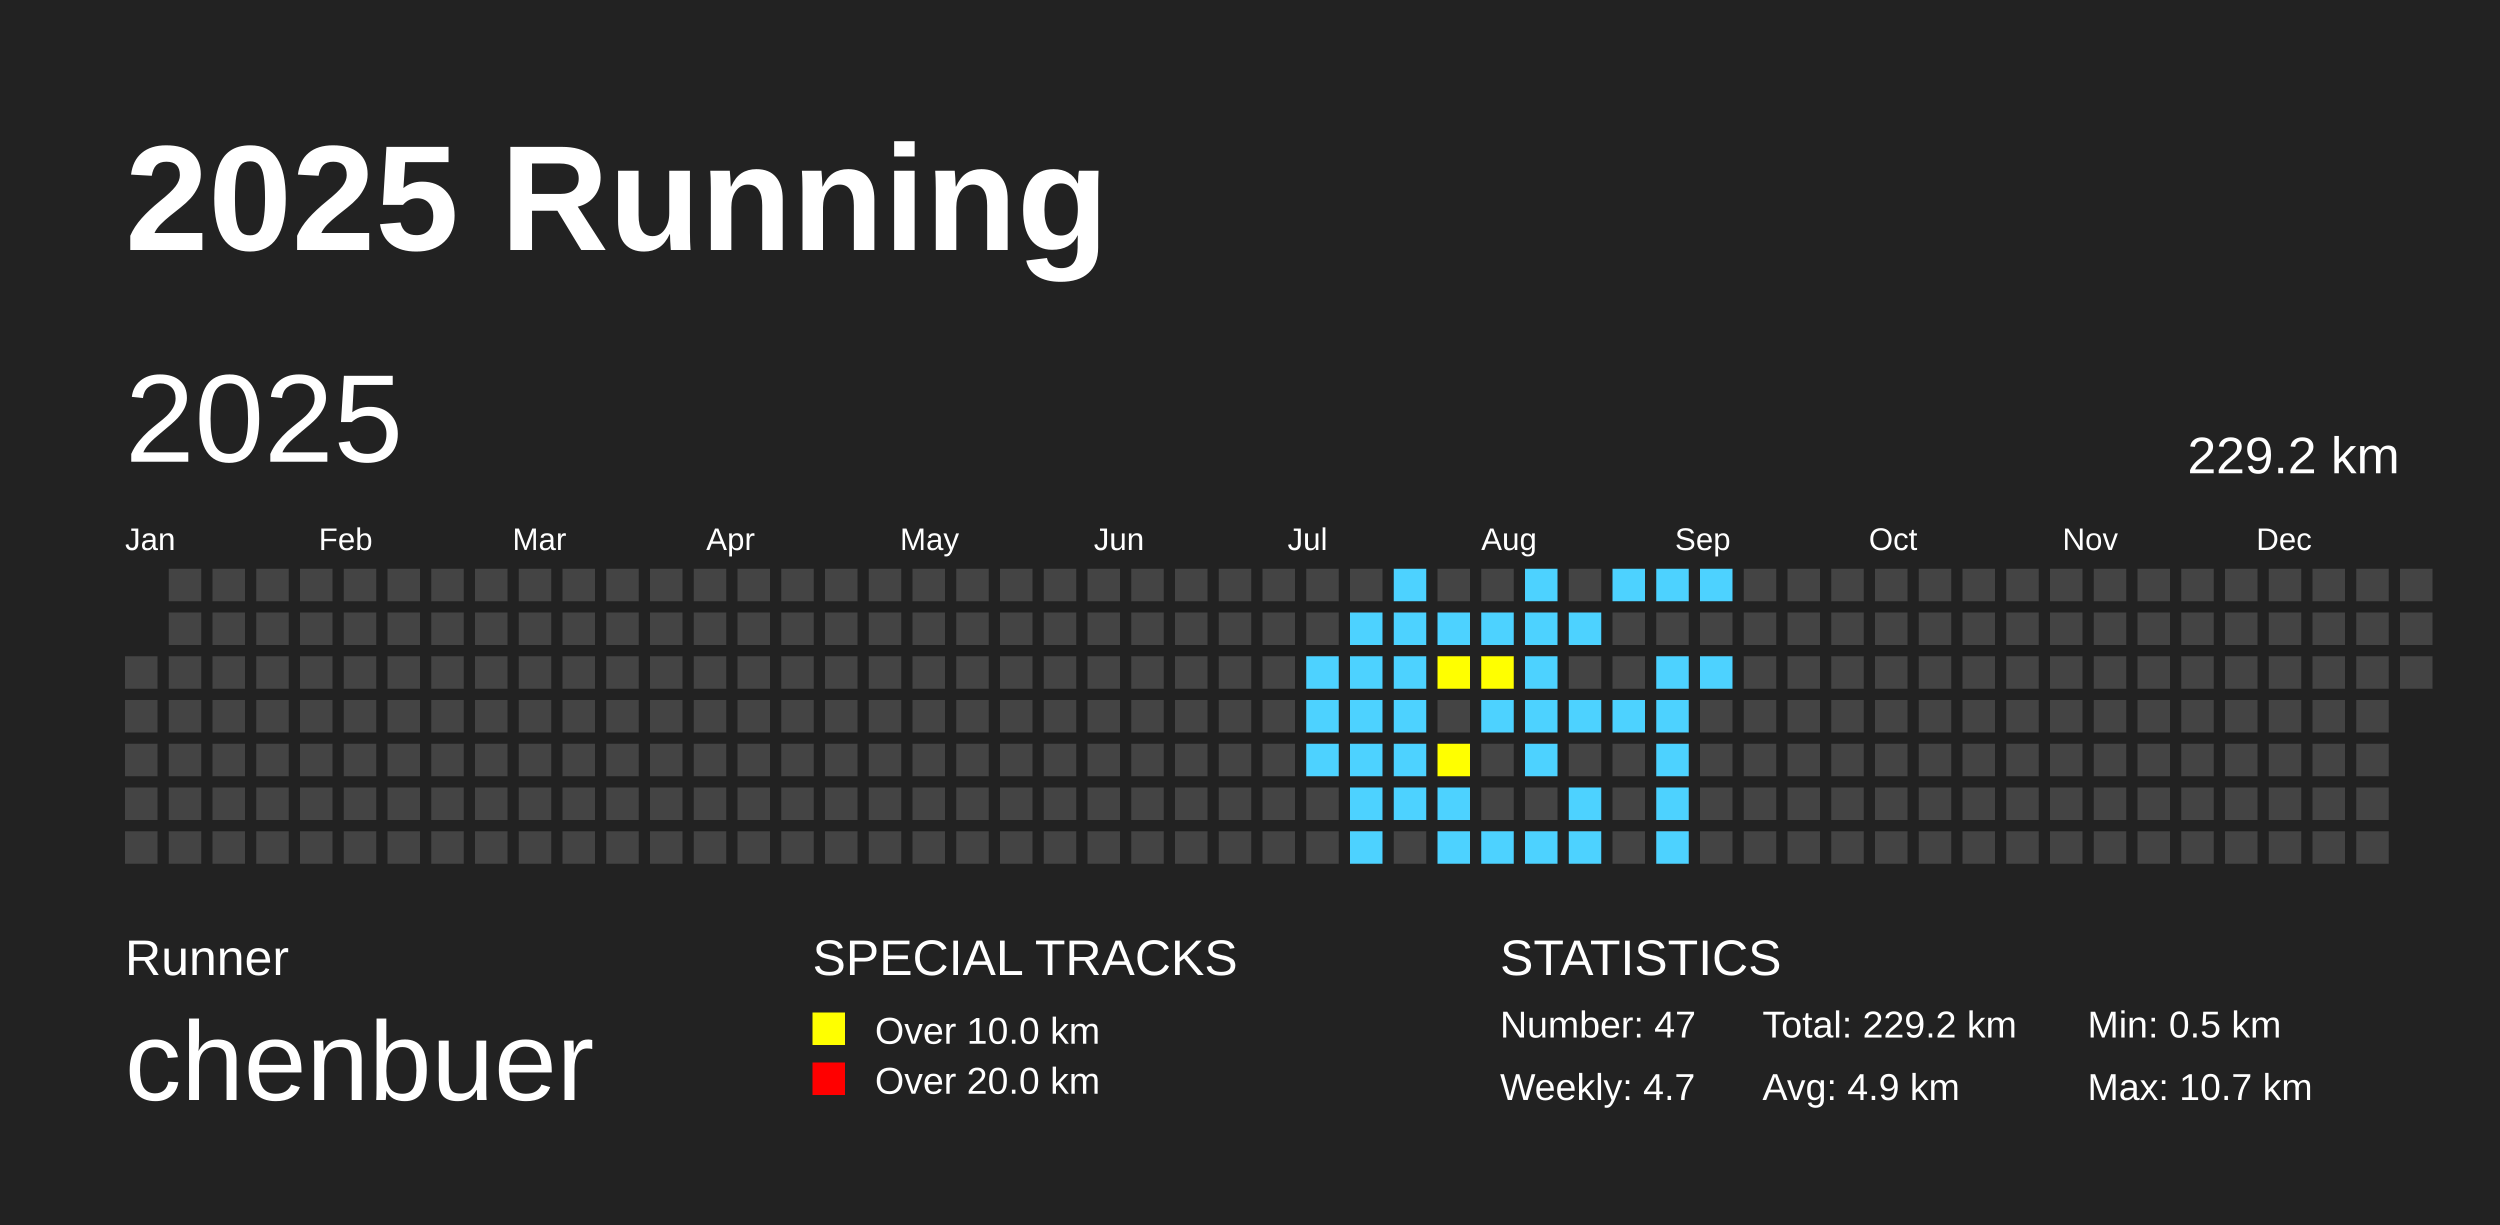
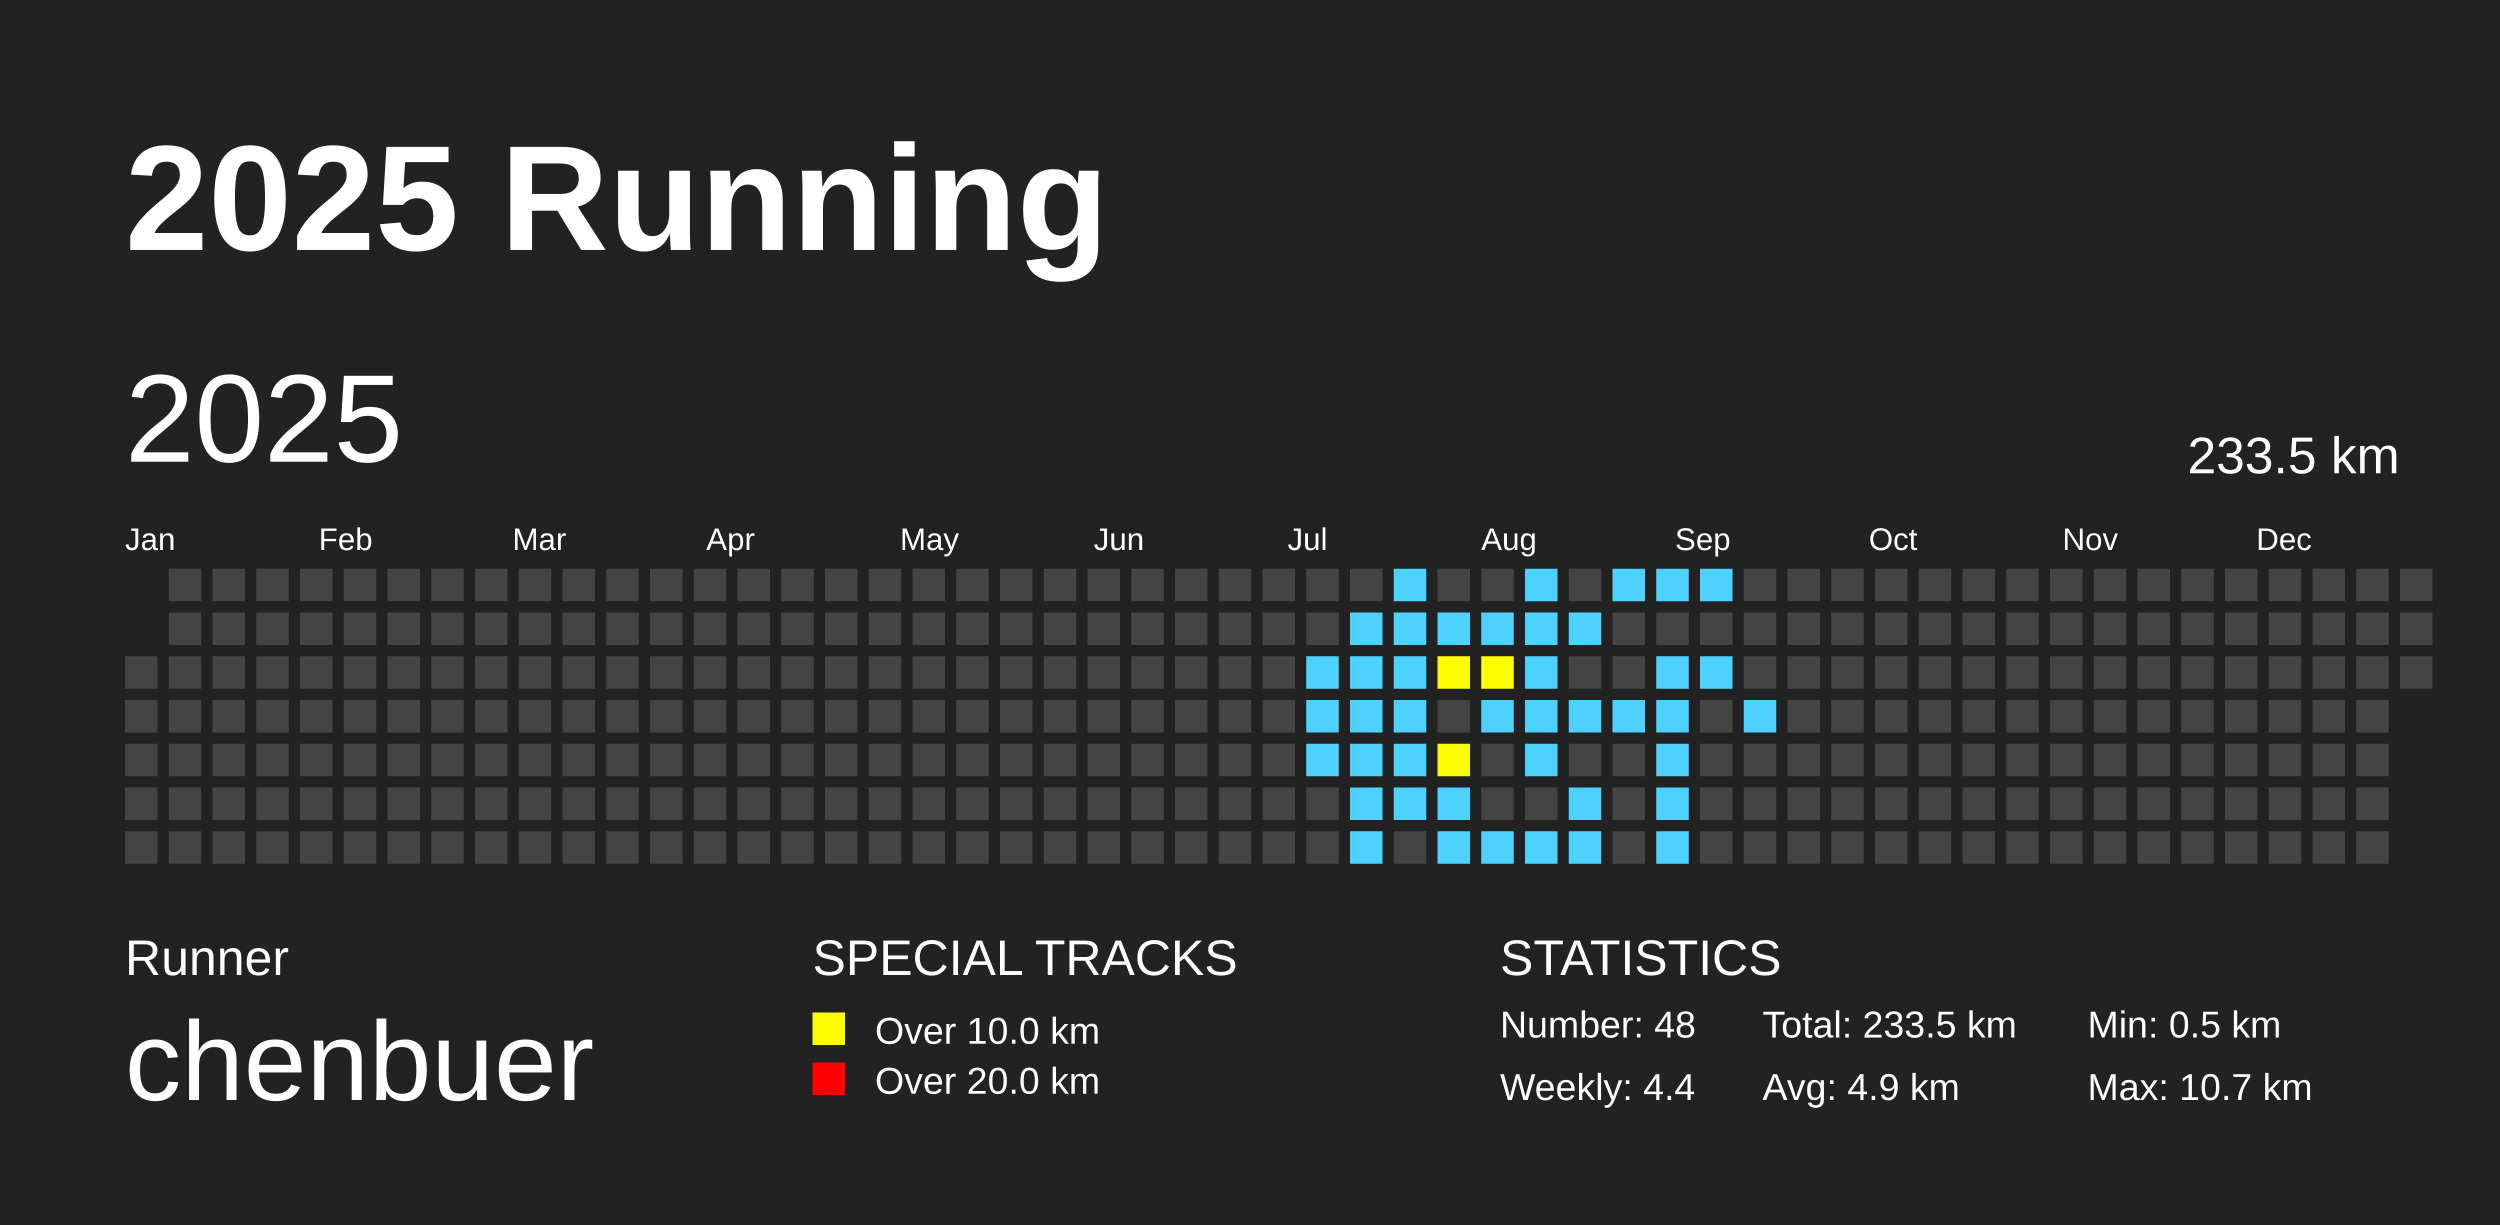
<svg xmlns="http://www.w3.org/2000/svg" baseProfile="full" height="98mm" version="1.1" viewBox="0,0,200,98" width="200mm">
  <defs />
  <rect fill="#222222" height="98" width="200" x="0" y="0" />
  <text fill="#FFFFFF" style="font-size:12px; font-family:Arial; font-weight:bold;" x="10" y="20">2025 Running</text>
  <text fill="#FFFFFF" style="font-size:4px; font-family:Arial" x="10" y="78">Runner</text>
  <text fill="#FFFFFF" style="font-size:9px; font-family:Arial" x="10" y="88">chenbuer</text>
  <text fill="#FFFFFF" style="font-size:4px; font-family:Arial" x="65" y="78">SPECIAL TRACKS</text>
  <rect fill="yellow" height="2.6" width="2.6" x="65" y="81" />
  <text fill="#FFFFFF" style="font-size:3px; font-family:Arial" x="70" y="83.5">Over 10.0 km</text>
  <rect fill="red" height="2.6" width="2.6" x="65" y="85" />
  <text fill="#FFFFFF" style="font-size:3px; font-family:Arial" x="70" y="87.5">Over 20.0 km</text>
  <text fill="#FFFFFF" style="font-size:4px; font-family:Arial" x="120" y="78">STATISTICS</text>
-   <text fill="#FFFFFF" style="font-size:3px; font-family:Arial" x="120" y="83">Number: 47</text>
-   <text fill="#FFFFFF" style="font-size:3px; font-family:Arial" x="120" y="88">Weekly: 4.7</text>
-   <text fill="#FFFFFF" style="font-size:3px; font-family:Arial" x="141" y="83">Total: 229.2 km</text>
+   <text fill="#FFFFFF" style="font-size:3px; font-family:Arial" x="120" y="83">Number: 48</text>
+   <text fill="#FFFFFF" style="font-size:3px; font-family:Arial" x="120" y="88">Weekly: 4.4</text>
+   <text fill="#FFFFFF" style="font-size:3px; font-family:Arial" x="141" y="83">Total: 233.5 km</text>
  <text fill="#FFFFFF" style="font-size:3px; font-family:Arial" x="141" y="88">Avg: 4.9 km</text>
  <text fill="#FFFFFF" style="font-size:3px; font-family:Arial" x="167" y="83">Min: 0.5 km</text>
  <text fill="#FFFFFF" style="font-size:3px; font-family:Arial" x="167" y="88">Max: 10.7 km</text>
  <text dominant-baseline="hanging" fill="#FFFFFF" style="font-size:10.0px; font-family:Arial;" x="10" y="30">2025</text>
-   <text dominant-baseline="hanging" fill="#FFFFFF" style="font-size:4.125px; font-family:Arial;" x="175" y="35">229.2 km</text>
+   <text dominant-baseline="hanging" fill="#FFFFFF" style="font-size:4.125px; font-family:Arial;" x="175" y="35">233.5 km</text>
  <text fill="#FFFFFF" style="font-size:2.5px; font-family:Arial" x="10.0" y="44">Jan</text>
  <text fill="#FFFFFF" style="font-size:2.5px; font-family:Arial" x="25.5" y="44">Feb</text>
  <text fill="#FFFFFF" style="font-size:2.5px; font-family:Arial" x="41.0" y="44">Mar</text>
  <text fill="#FFFFFF" style="font-size:2.5px; font-family:Arial" x="56.5" y="44">Apr</text>
  <text fill="#FFFFFF" style="font-size:2.5px; font-family:Arial" x="72.0" y="44">May</text>
  <text fill="#FFFFFF" style="font-size:2.5px; font-family:Arial" x="87.5" y="44">Jun</text>
  <text fill="#FFFFFF" style="font-size:2.5px; font-family:Arial" x="103.0" y="44">Jul</text>
  <text fill="#FFFFFF" style="font-size:2.5px; font-family:Arial" x="118.5" y="44">Aug</text>
  <text fill="#FFFFFF" style="font-size:2.5px; font-family:Arial" x="134.0" y="44">Sep</text>
  <text fill="#FFFFFF" style="font-size:2.5px; font-family:Arial" x="149.5" y="44">Oct</text>
  <text fill="#FFFFFF" style="font-size:2.5px; font-family:Arial" x="165.0" y="44">Nov</text>
  <text fill="#FFFFFF" style="font-size:2.5px; font-family:Arial" x="180.5" y="44">Dec</text>
  <rect fill="#444444" height="2.6" width="2.6" x="10.0" y="52.5" />
  <rect fill="#444444" height="2.6" width="2.6" x="10.0" y="56.0" />
  <rect fill="#444444" height="2.6" width="2.6" x="10.0" y="59.5" />
  <rect fill="#444444" height="2.6" width="2.6" x="10.0" y="63.0" />
  <rect fill="#444444" height="2.6" width="2.6" x="10.0" y="66.5" />
  <rect fill="#444444" height="2.6" width="2.6" x="13.5" y="45.5" />
  <rect fill="#444444" height="2.6" width="2.6" x="13.5" y="49.0" />
  <rect fill="#444444" height="2.6" width="2.6" x="13.5" y="52.5" />
  <rect fill="#444444" height="2.6" width="2.6" x="13.5" y="56.0" />
  <rect fill="#444444" height="2.6" width="2.6" x="13.5" y="59.5" />
  <rect fill="#444444" height="2.6" width="2.6" x="13.5" y="63.0" />
  <rect fill="#444444" height="2.6" width="2.6" x="13.5" y="66.5" />
  <rect fill="#444444" height="2.6" width="2.6" x="17.0" y="45.5" />
  <rect fill="#444444" height="2.6" width="2.6" x="17.0" y="49.0" />
  <rect fill="#444444" height="2.6" width="2.6" x="17.0" y="52.5" />
  <rect fill="#444444" height="2.6" width="2.6" x="17.0" y="56.0" />
  <rect fill="#444444" height="2.6" width="2.6" x="17.0" y="59.5" />
  <rect fill="#444444" height="2.6" width="2.6" x="17.0" y="63.0" />
  <rect fill="#444444" height="2.6" width="2.6" x="17.0" y="66.5" />
  <rect fill="#444444" height="2.6" width="2.6" x="20.5" y="45.5" />
  <rect fill="#444444" height="2.6" width="2.6" x="20.5" y="49.0" />
  <rect fill="#444444" height="2.6" width="2.6" x="20.5" y="52.5" />
  <rect fill="#444444" height="2.6" width="2.6" x="20.5" y="56.0" />
  <rect fill="#444444" height="2.6" width="2.6" x="20.5" y="59.5" />
  <rect fill="#444444" height="2.6" width="2.6" x="20.5" y="63.0" />
  <rect fill="#444444" height="2.6" width="2.6" x="20.5" y="66.5" />
  <rect fill="#444444" height="2.6" width="2.6" x="24.0" y="45.5" />
  <rect fill="#444444" height="2.6" width="2.6" x="24.0" y="49.0" />
  <rect fill="#444444" height="2.6" width="2.6" x="24.0" y="52.5" />
  <rect fill="#444444" height="2.6" width="2.6" x="24.0" y="56.0" />
  <rect fill="#444444" height="2.6" width="2.6" x="24.0" y="59.5" />
  <rect fill="#444444" height="2.6" width="2.6" x="24.0" y="63.0" />
  <rect fill="#444444" height="2.6" width="2.6" x="24.0" y="66.5" />
  <rect fill="#444444" height="2.6" width="2.6" x="27.5" y="45.5" />
  <rect fill="#444444" height="2.6" width="2.6" x="27.5" y="49.0" />
  <rect fill="#444444" height="2.6" width="2.6" x="27.5" y="52.5" />
  <rect fill="#444444" height="2.6" width="2.6" x="27.5" y="56.0" />
  <rect fill="#444444" height="2.6" width="2.6" x="27.5" y="59.5" />
  <rect fill="#444444" height="2.6" width="2.6" x="27.5" y="63.0" />
  <rect fill="#444444" height="2.6" width="2.6" x="27.5" y="66.5" />
  <rect fill="#444444" height="2.6" width="2.6" x="31.0" y="45.5" />
  <rect fill="#444444" height="2.6" width="2.6" x="31.0" y="49.0" />
  <rect fill="#444444" height="2.6" width="2.6" x="31.0" y="52.5" />
  <rect fill="#444444" height="2.6" width="2.6" x="31.0" y="56.0" />
  <rect fill="#444444" height="2.6" width="2.6" x="31.0" y="59.5" />
  <rect fill="#444444" height="2.6" width="2.6" x="31.0" y="63.0" />
  <rect fill="#444444" height="2.6" width="2.6" x="31.0" y="66.5" />
  <rect fill="#444444" height="2.6" width="2.6" x="34.5" y="45.5" />
  <rect fill="#444444" height="2.6" width="2.6" x="34.5" y="49.0" />
  <rect fill="#444444" height="2.6" width="2.6" x="34.5" y="52.5" />
  <rect fill="#444444" height="2.6" width="2.6" x="34.5" y="56.0" />
  <rect fill="#444444" height="2.6" width="2.6" x="34.5" y="59.5" />
  <rect fill="#444444" height="2.6" width="2.6" x="34.5" y="63.0" />
  <rect fill="#444444" height="2.6" width="2.6" x="34.5" y="66.5" />
  <rect fill="#444444" height="2.6" width="2.6" x="38.0" y="45.5" />
  <rect fill="#444444" height="2.6" width="2.6" x="38.0" y="49.0" />
  <rect fill="#444444" height="2.6" width="2.6" x="38.0" y="52.5" />
  <rect fill="#444444" height="2.6" width="2.6" x="38.0" y="56.0" />
  <rect fill="#444444" height="2.6" width="2.6" x="38.0" y="59.5" />
  <rect fill="#444444" height="2.6" width="2.6" x="38.0" y="63.0" />
  <rect fill="#444444" height="2.6" width="2.6" x="38.0" y="66.5" />
  <rect fill="#444444" height="2.6" width="2.6" x="41.5" y="45.5" />
  <rect fill="#444444" height="2.6" width="2.6" x="41.5" y="49.0" />
  <rect fill="#444444" height="2.6" width="2.6" x="41.5" y="52.5" />
  <rect fill="#444444" height="2.6" width="2.6" x="41.5" y="56.0" />
  <rect fill="#444444" height="2.6" width="2.6" x="41.5" y="59.5" />
  <rect fill="#444444" height="2.6" width="2.6" x="41.5" y="63.0" />
  <rect fill="#444444" height="2.6" width="2.6" x="41.5" y="66.5" />
  <rect fill="#444444" height="2.6" width="2.6" x="45.0" y="45.5" />
  <rect fill="#444444" height="2.6" width="2.6" x="45.0" y="49.0" />
  <rect fill="#444444" height="2.6" width="2.6" x="45.0" y="52.5" />
  <rect fill="#444444" height="2.6" width="2.6" x="45.0" y="56.0" />
  <rect fill="#444444" height="2.6" width="2.6" x="45.0" y="59.5" />
  <rect fill="#444444" height="2.6" width="2.6" x="45.0" y="63.0" />
  <rect fill="#444444" height="2.6" width="2.6" x="45.0" y="66.5" />
  <rect fill="#444444" height="2.6" width="2.6" x="48.5" y="45.5" />
  <rect fill="#444444" height="2.6" width="2.6" x="48.5" y="49.0" />
  <rect fill="#444444" height="2.6" width="2.6" x="48.5" y="52.5" />
  <rect fill="#444444" height="2.6" width="2.6" x="48.5" y="56.0" />
  <rect fill="#444444" height="2.6" width="2.6" x="48.5" y="59.5" />
  <rect fill="#444444" height="2.6" width="2.6" x="48.5" y="63.0" />
  <rect fill="#444444" height="2.6" width="2.6" x="48.5" y="66.5" />
  <rect fill="#444444" height="2.6" width="2.6" x="52.0" y="45.5" />
  <rect fill="#444444" height="2.6" width="2.6" x="52.0" y="49.0" />
  <rect fill="#444444" height="2.6" width="2.6" x="52.0" y="52.5" />
  <rect fill="#444444" height="2.6" width="2.6" x="52.0" y="56.0" />
  <rect fill="#444444" height="2.6" width="2.6" x="52.0" y="59.5" />
  <rect fill="#444444" height="2.6" width="2.6" x="52.0" y="63.0" />
  <rect fill="#444444" height="2.6" width="2.6" x="52.0" y="66.5" />
  <rect fill="#444444" height="2.6" width="2.6" x="55.5" y="45.5" />
  <rect fill="#444444" height="2.6" width="2.6" x="55.5" y="49.0" />
  <rect fill="#444444" height="2.6" width="2.6" x="55.5" y="52.5" />
  <rect fill="#444444" height="2.6" width="2.6" x="55.5" y="56.0" />
  <rect fill="#444444" height="2.6" width="2.6" x="55.5" y="59.5" />
  <rect fill="#444444" height="2.6" width="2.6" x="55.5" y="63.0" />
  <rect fill="#444444" height="2.6" width="2.6" x="55.5" y="66.5" />
  <rect fill="#444444" height="2.6" width="2.6" x="59.0" y="45.5" />
  <rect fill="#444444" height="2.6" width="2.6" x="59.0" y="49.0" />
  <rect fill="#444444" height="2.6" width="2.6" x="59.0" y="52.5" />
  <rect fill="#444444" height="2.6" width="2.6" x="59.0" y="56.0" />
  <rect fill="#444444" height="2.6" width="2.6" x="59.0" y="59.5" />
  <rect fill="#444444" height="2.6" width="2.6" x="59.0" y="63.0" />
  <rect fill="#444444" height="2.6" width="2.6" x="59.0" y="66.5" />
  <rect fill="#444444" height="2.6" width="2.6" x="62.5" y="45.5" />
  <rect fill="#444444" height="2.6" width="2.6" x="62.5" y="49.0" />
  <rect fill="#444444" height="2.6" width="2.6" x="62.5" y="52.5" />
  <rect fill="#444444" height="2.6" width="2.6" x="62.5" y="56.0" />
  <rect fill="#444444" height="2.6" width="2.6" x="62.5" y="59.5" />
  <rect fill="#444444" height="2.6" width="2.6" x="62.5" y="63.0" />
  <rect fill="#444444" height="2.6" width="2.6" x="62.5" y="66.5" />
  <rect fill="#444444" height="2.6" width="2.6" x="66.0" y="45.5" />
  <rect fill="#444444" height="2.6" width="2.6" x="66.0" y="49.0" />
  <rect fill="#444444" height="2.6" width="2.6" x="66.0" y="52.5" />
  <rect fill="#444444" height="2.6" width="2.6" x="66.0" y="56.0" />
  <rect fill="#444444" height="2.6" width="2.6" x="66.0" y="59.5" />
  <rect fill="#444444" height="2.6" width="2.6" x="66.0" y="63.0" />
  <rect fill="#444444" height="2.6" width="2.6" x="66.0" y="66.5" />
  <rect fill="#444444" height="2.6" width="2.6" x="69.5" y="45.5" />
  <rect fill="#444444" height="2.6" width="2.6" x="69.5" y="49.0" />
  <rect fill="#444444" height="2.6" width="2.6" x="69.5" y="52.5" />
  <rect fill="#444444" height="2.6" width="2.6" x="69.5" y="56.0" />
  <rect fill="#444444" height="2.6" width="2.6" x="69.5" y="59.5" />
  <rect fill="#444444" height="2.6" width="2.6" x="69.5" y="63.0" />
  <rect fill="#444444" height="2.6" width="2.6" x="69.5" y="66.5" />
  <rect fill="#444444" height="2.6" width="2.6" x="73.0" y="45.5" />
  <rect fill="#444444" height="2.6" width="2.6" x="73.0" y="49.0" />
  <rect fill="#444444" height="2.6" width="2.6" x="73.0" y="52.5" />
  <rect fill="#444444" height="2.6" width="2.6" x="73.0" y="56.0" />
  <rect fill="#444444" height="2.6" width="2.6" x="73.0" y="59.5" />
  <rect fill="#444444" height="2.6" width="2.6" x="73.0" y="63.0" />
  <rect fill="#444444" height="2.6" width="2.6" x="73.0" y="66.5" />
  <rect fill="#444444" height="2.6" width="2.6" x="76.5" y="45.5" />
  <rect fill="#444444" height="2.6" width="2.6" x="76.5" y="49.0" />
  <rect fill="#444444" height="2.6" width="2.6" x="76.5" y="52.5" />
  <rect fill="#444444" height="2.6" width="2.6" x="76.5" y="56.0" />
  <rect fill="#444444" height="2.6" width="2.6" x="76.5" y="59.5" />
  <rect fill="#444444" height="2.6" width="2.6" x="76.5" y="63.0" />
  <rect fill="#444444" height="2.6" width="2.6" x="76.5" y="66.5" />
  <rect fill="#444444" height="2.6" width="2.6" x="80.0" y="45.5" />
  <rect fill="#444444" height="2.6" width="2.6" x="80.0" y="49.0" />
  <rect fill="#444444" height="2.6" width="2.6" x="80.0" y="52.5" />
  <rect fill="#444444" height="2.6" width="2.6" x="80.0" y="56.0" />
  <rect fill="#444444" height="2.6" width="2.6" x="80.0" y="59.5" />
  <rect fill="#444444" height="2.6" width="2.6" x="80.0" y="63.0" />
  <rect fill="#444444" height="2.6" width="2.6" x="80.0" y="66.5" />
  <rect fill="#444444" height="2.6" width="2.6" x="83.5" y="45.5" />
  <rect fill="#444444" height="2.6" width="2.6" x="83.5" y="49.0" />
  <rect fill="#444444" height="2.6" width="2.6" x="83.5" y="52.5" />
  <rect fill="#444444" height="2.6" width="2.6" x="83.5" y="56.0" />
  <rect fill="#444444" height="2.6" width="2.6" x="83.5" y="59.5" />
  <rect fill="#444444" height="2.6" width="2.6" x="83.5" y="63.0" />
  <rect fill="#444444" height="2.6" width="2.6" x="83.5" y="66.5" />
  <rect fill="#444444" height="2.6" width="2.6" x="87.0" y="45.5" />
  <rect fill="#444444" height="2.6" width="2.6" x="87.0" y="49.0" />
  <rect fill="#444444" height="2.6" width="2.6" x="87.0" y="52.5" />
  <rect fill="#444444" height="2.6" width="2.6" x="87.0" y="56.0" />
  <rect fill="#444444" height="2.6" width="2.6" x="87.0" y="59.5" />
  <rect fill="#444444" height="2.6" width="2.6" x="87.0" y="63.0" />
  <rect fill="#444444" height="2.6" width="2.6" x="87.0" y="66.5" />
  <rect fill="#444444" height="2.6" width="2.6" x="90.5" y="45.5" />
  <rect fill="#444444" height="2.6" width="2.6" x="90.5" y="49.0" />
  <rect fill="#444444" height="2.6" width="2.6" x="90.5" y="52.5" />
  <rect fill="#444444" height="2.6" width="2.6" x="90.5" y="56.0" />
  <rect fill="#444444" height="2.6" width="2.6" x="90.5" y="59.5" />
  <rect fill="#444444" height="2.6" width="2.6" x="90.5" y="63.0" />
  <rect fill="#444444" height="2.6" width="2.6" x="90.5" y="66.5" />
  <rect fill="#444444" height="2.6" width="2.6" x="94.0" y="45.5" />
  <rect fill="#444444" height="2.6" width="2.6" x="94.0" y="49.0" />
  <rect fill="#444444" height="2.6" width="2.6" x="94.0" y="52.5" />
  <rect fill="#444444" height="2.6" width="2.6" x="94.0" y="56.0" />
  <rect fill="#444444" height="2.6" width="2.6" x="94.0" y="59.5" />
  <rect fill="#444444" height="2.6" width="2.6" x="94.0" y="63.0" />
  <rect fill="#444444" height="2.6" width="2.6" x="94.0" y="66.5" />
  <rect fill="#444444" height="2.6" width="2.6" x="97.5" y="45.5" />
  <rect fill="#444444" height="2.6" width="2.6" x="97.5" y="49.0" />
  <rect fill="#444444" height="2.6" width="2.6" x="97.5" y="52.5" />
  <rect fill="#444444" height="2.6" width="2.6" x="97.5" y="56.0" />
  <rect fill="#444444" height="2.6" width="2.6" x="97.5" y="59.5" />
  <rect fill="#444444" height="2.6" width="2.6" x="97.5" y="63.0" />
  <rect fill="#444444" height="2.6" width="2.6" x="97.5" y="66.5" />
  <rect fill="#444444" height="2.6" width="2.6" x="101.0" y="45.5" />
  <rect fill="#444444" height="2.6" width="2.6" x="101.0" y="49.0" />
  <rect fill="#444444" height="2.6" width="2.6" x="101.0" y="52.5" />
  <rect fill="#444444" height="2.6" width="2.6" x="101.0" y="56.0" />
  <rect fill="#444444" height="2.6" width="2.6" x="101.0" y="59.5" />
  <rect fill="#444444" height="2.6" width="2.6" x="101.0" y="63.0" />
  <rect fill="#444444" height="2.6" width="2.6" x="101.0" y="66.5" />
  <rect fill="#444444" height="2.6" width="2.6" x="104.5" y="45.5" />
  <rect fill="#444444" height="2.6" width="2.6" x="104.5" y="49.0" />
  <rect fill="#4DD2FF" height="2.6" width="2.6" x="104.5" y="52.5" />
  <rect fill="#4DD2FF" height="2.6" width="2.6" x="104.5" y="56.0" />
  <rect fill="#4DD2FF" height="2.6" width="2.6" x="104.5" y="59.5" />
  <rect fill="#444444" height="2.6" width="2.6" x="104.5" y="63.0" />
  <rect fill="#444444" height="2.6" width="2.6" x="104.5" y="66.5" />
  <rect fill="#444444" height="2.6" width="2.6" x="108.0" y="45.5" />
  <rect fill="#4DD2FF" height="2.6" width="2.6" x="108.0" y="49.0" />
  <rect fill="#4DD2FF" height="2.6" width="2.6" x="108.0" y="52.5" />
  <rect fill="#4DD2FF" height="2.6" width="2.6" x="108.0" y="56.0" />
  <rect fill="#4DD2FF" height="2.6" width="2.6" x="108.0" y="59.5" />
  <rect fill="#4DD2FF" height="2.6" width="2.6" x="108.0" y="63.0" />
  <rect fill="#4DD2FF" height="2.6" width="2.6" x="108.0" y="66.5" />
  <rect fill="#4DD2FF" height="2.6" width="2.6" x="111.5" y="45.5" />
  <rect fill="#4DD2FF" height="2.6" width="2.6" x="111.5" y="49.0" />
  <rect fill="#4DD2FF" height="2.6" width="2.6" x="111.5" y="52.5" />
  <rect fill="#4DD2FF" height="2.6" width="2.6" x="111.5" y="56.0" />
  <rect fill="#4DD2FF" height="2.6" width="2.6" x="111.5" y="59.5" />
  <rect fill="#4DD2FF" height="2.6" width="2.6" x="111.5" y="63.0" />
  <rect fill="#444444" height="2.6" width="2.6" x="111.5" y="66.5" />
  <rect fill="#444444" height="2.6" width="2.6" x="115.0" y="45.5" />
  <rect fill="#4DD2FF" height="2.6" width="2.6" x="115.0" y="49.0" />
  <rect fill="yellow" height="2.6" width="2.6" x="115.0" y="52.5" />
  <rect fill="#444444" height="2.6" width="2.6" x="115.0" y="56.0" />
  <rect fill="yellow" height="2.6" width="2.6" x="115.0" y="59.5" />
  <rect fill="#4DD2FF" height="2.6" width="2.6" x="115.0" y="63.0" />
  <rect fill="#4DD2FF" height="2.6" width="2.6" x="115.0" y="66.5" />
  <rect fill="#444444" height="2.6" width="2.6" x="118.5" y="45.5" />
  <rect fill="#4DD2FF" height="2.6" width="2.6" x="118.5" y="49.0" />
  <rect fill="yellow" height="2.6" width="2.6" x="118.5" y="52.5" />
  <rect fill="#4DD2FF" height="2.6" width="2.6" x="118.5" y="56.0" />
  <rect fill="#444444" height="2.6" width="2.6" x="118.5" y="59.5" />
  <rect fill="#444444" height="2.6" width="2.6" x="118.5" y="63.0" />
  <rect fill="#4DD2FF" height="2.6" width="2.6" x="118.5" y="66.5" />
  <rect fill="#4DD2FF" height="2.6" width="2.6" x="122.0" y="45.5" />
  <rect fill="#4DD2FF" height="2.6" width="2.6" x="122.0" y="49.0" />
  <rect fill="#4DD2FF" height="2.6" width="2.6" x="122.0" y="52.5" />
  <rect fill="#4DD2FF" height="2.6" width="2.6" x="122.0" y="56.0" />
  <rect fill="#4DD2FF" height="2.6" width="2.6" x="122.0" y="59.5" />
  <rect fill="#444444" height="2.6" width="2.6" x="122.0" y="63.0" />
  <rect fill="#4DD2FF" height="2.6" width="2.6" x="122.0" y="66.5" />
  <rect fill="#444444" height="2.6" width="2.6" x="125.5" y="45.5" />
  <rect fill="#4DD2FF" height="2.6" width="2.6" x="125.5" y="49.0" />
  <rect fill="#444444" height="2.6" width="2.6" x="125.5" y="52.5" />
  <rect fill="#4DD2FF" height="2.6" width="2.6" x="125.5" y="56.0" />
  <rect fill="#444444" height="2.6" width="2.6" x="125.5" y="59.5" />
  <rect fill="#4DD2FF" height="2.6" width="2.6" x="125.5" y="63.0" />
  <rect fill="#4DD2FF" height="2.6" width="2.6" x="125.5" y="66.5" />
  <rect fill="#4DD2FF" height="2.6" width="2.6" x="129.0" y="45.5" />
  <rect fill="#444444" height="2.6" width="2.6" x="129.0" y="49.0" />
  <rect fill="#444444" height="2.6" width="2.6" x="129.0" y="52.5" />
  <rect fill="#4DD2FF" height="2.6" width="2.6" x="129.0" y="56.0" />
  <rect fill="#444444" height="2.6" width="2.6" x="129.0" y="59.5" />
  <rect fill="#444444" height="2.6" width="2.6" x="129.0" y="63.0" />
  <rect fill="#444444" height="2.6" width="2.6" x="129.0" y="66.5" />
  <rect fill="#4DD2FF" height="2.6" width="2.6" x="132.5" y="45.5" />
  <rect fill="#444444" height="2.6" width="2.6" x="132.5" y="49.0" />
  <rect fill="#4DD2FF" height="2.6" width="2.6" x="132.5" y="52.5" />
  <rect fill="#4DD2FF" height="2.6" width="2.6" x="132.5" y="56.0" />
  <rect fill="#4DD2FF" height="2.6" width="2.6" x="132.5" y="59.5" />
  <rect fill="#4DD2FF" height="2.6" width="2.6" x="132.5" y="63.0" />
  <rect fill="#4DD2FF" height="2.6" width="2.6" x="132.5" y="66.5" />
  <rect fill="#4DD2FF" height="2.6" width="2.6" x="136.0" y="45.5" />
  <rect fill="#444444" height="2.6" width="2.6" x="136.0" y="49.0" />
  <rect fill="#4DD2FF" height="2.6" width="2.6" x="136.0" y="52.5" />
  <rect fill="#444444" height="2.6" width="2.6" x="136.0" y="56.0" />
  <rect fill="#444444" height="2.6" width="2.6" x="136.0" y="59.5" />
  <rect fill="#444444" height="2.6" width="2.6" x="136.0" y="63.0" />
  <rect fill="#444444" height="2.6" width="2.6" x="136.0" y="66.5" />
  <rect fill="#444444" height="2.6" width="2.6" x="139.5" y="45.5" />
  <rect fill="#444444" height="2.6" width="2.6" x="139.5" y="49.0" />
  <rect fill="#444444" height="2.6" width="2.6" x="139.5" y="52.5" />
-   <rect fill="#444444" height="2.6" width="2.6" x="139.5" y="56.0" />
+   <rect fill="#4DD2FF" height="2.6" width="2.6" x="139.5" y="56.0" />
  <rect fill="#444444" height="2.6" width="2.6" x="139.5" y="59.5" />
  <rect fill="#444444" height="2.6" width="2.6" x="139.5" y="63.0" />
  <rect fill="#444444" height="2.6" width="2.6" x="139.5" y="66.5" />
  <rect fill="#444444" height="2.6" width="2.6" x="143.0" y="45.5" />
  <rect fill="#444444" height="2.6" width="2.6" x="143.0" y="49.0" />
  <rect fill="#444444" height="2.6" width="2.6" x="143.0" y="52.5" />
  <rect fill="#444444" height="2.6" width="2.6" x="143.0" y="56.0" />
  <rect fill="#444444" height="2.6" width="2.6" x="143.0" y="59.5" />
  <rect fill="#444444" height="2.6" width="2.6" x="143.0" y="63.0" />
  <rect fill="#444444" height="2.6" width="2.6" x="143.0" y="66.5" />
  <rect fill="#444444" height="2.6" width="2.6" x="146.5" y="45.5" />
  <rect fill="#444444" height="2.6" width="2.6" x="146.5" y="49.0" />
  <rect fill="#444444" height="2.6" width="2.6" x="146.5" y="52.5" />
  <rect fill="#444444" height="2.6" width="2.6" x="146.5" y="56.0" />
  <rect fill="#444444" height="2.6" width="2.6" x="146.5" y="59.5" />
  <rect fill="#444444" height="2.6" width="2.6" x="146.5" y="63.0" />
  <rect fill="#444444" height="2.6" width="2.6" x="146.5" y="66.5" />
  <rect fill="#444444" height="2.6" width="2.6" x="150.0" y="45.5" />
  <rect fill="#444444" height="2.6" width="2.6" x="150.0" y="49.0" />
  <rect fill="#444444" height="2.6" width="2.6" x="150.0" y="52.5" />
  <rect fill="#444444" height="2.6" width="2.6" x="150.0" y="56.0" />
  <rect fill="#444444" height="2.6" width="2.6" x="150.0" y="59.5" />
  <rect fill="#444444" height="2.6" width="2.6" x="150.0" y="63.0" />
  <rect fill="#444444" height="2.6" width="2.6" x="150.0" y="66.5" />
  <rect fill="#444444" height="2.6" width="2.6" x="153.5" y="45.5" />
  <rect fill="#444444" height="2.6" width="2.6" x="153.5" y="49.0" />
  <rect fill="#444444" height="2.6" width="2.6" x="153.5" y="52.5" />
  <rect fill="#444444" height="2.6" width="2.6" x="153.5" y="56.0" />
  <rect fill="#444444" height="2.6" width="2.6" x="153.5" y="59.5" />
  <rect fill="#444444" height="2.6" width="2.6" x="153.5" y="63.0" />
  <rect fill="#444444" height="2.6" width="2.6" x="153.5" y="66.5" />
  <rect fill="#444444" height="2.6" width="2.6" x="157.0" y="45.5" />
  <rect fill="#444444" height="2.6" width="2.6" x="157.0" y="49.0" />
  <rect fill="#444444" height="2.6" width="2.6" x="157.0" y="52.5" />
  <rect fill="#444444" height="2.6" width="2.6" x="157.0" y="56.0" />
  <rect fill="#444444" height="2.6" width="2.6" x="157.0" y="59.5" />
  <rect fill="#444444" height="2.6" width="2.6" x="157.0" y="63.0" />
  <rect fill="#444444" height="2.6" width="2.6" x="157.0" y="66.5" />
  <rect fill="#444444" height="2.6" width="2.6" x="160.5" y="45.5" />
  <rect fill="#444444" height="2.6" width="2.6" x="160.5" y="49.0" />
  <rect fill="#444444" height="2.6" width="2.6" x="160.5" y="52.5" />
  <rect fill="#444444" height="2.6" width="2.6" x="160.5" y="56.0" />
  <rect fill="#444444" height="2.6" width="2.6" x="160.5" y="59.5" />
  <rect fill="#444444" height="2.6" width="2.6" x="160.5" y="63.0" />
  <rect fill="#444444" height="2.6" width="2.6" x="160.5" y="66.5" />
  <rect fill="#444444" height="2.6" width="2.6" x="164.0" y="45.5" />
  <rect fill="#444444" height="2.6" width="2.6" x="164.0" y="49.0" />
  <rect fill="#444444" height="2.6" width="2.6" x="164.0" y="52.5" />
  <rect fill="#444444" height="2.6" width="2.6" x="164.0" y="56.0" />
  <rect fill="#444444" height="2.6" width="2.6" x="164.0" y="59.5" />
  <rect fill="#444444" height="2.6" width="2.6" x="164.0" y="63.0" />
  <rect fill="#444444" height="2.6" width="2.6" x="164.0" y="66.5" />
  <rect fill="#444444" height="2.6" width="2.6" x="167.5" y="45.5" />
  <rect fill="#444444" height="2.6" width="2.6" x="167.5" y="49.0" />
  <rect fill="#444444" height="2.6" width="2.6" x="167.5" y="52.5" />
  <rect fill="#444444" height="2.6" width="2.6" x="167.5" y="56.0" />
  <rect fill="#444444" height="2.6" width="2.6" x="167.5" y="59.5" />
  <rect fill="#444444" height="2.6" width="2.6" x="167.5" y="63.0" />
  <rect fill="#444444" height="2.6" width="2.6" x="167.5" y="66.5" />
  <rect fill="#444444" height="2.6" width="2.6" x="171.0" y="45.5" />
  <rect fill="#444444" height="2.6" width="2.6" x="171.0" y="49.0" />
  <rect fill="#444444" height="2.6" width="2.6" x="171.0" y="52.5" />
  <rect fill="#444444" height="2.6" width="2.6" x="171.0" y="56.0" />
  <rect fill="#444444" height="2.6" width="2.6" x="171.0" y="59.5" />
  <rect fill="#444444" height="2.6" width="2.6" x="171.0" y="63.0" />
  <rect fill="#444444" height="2.6" width="2.6" x="171.0" y="66.5" />
  <rect fill="#444444" height="2.6" width="2.6" x="174.5" y="45.5" />
  <rect fill="#444444" height="2.6" width="2.6" x="174.5" y="49.0" />
  <rect fill="#444444" height="2.6" width="2.6" x="174.5" y="52.5" />
  <rect fill="#444444" height="2.6" width="2.6" x="174.5" y="56.0" />
  <rect fill="#444444" height="2.6" width="2.6" x="174.5" y="59.5" />
  <rect fill="#444444" height="2.6" width="2.6" x="174.5" y="63.0" />
  <rect fill="#444444" height="2.6" width="2.6" x="174.5" y="66.5" />
  <rect fill="#444444" height="2.6" width="2.6" x="178.0" y="45.5" />
  <rect fill="#444444" height="2.6" width="2.6" x="178.0" y="49.0" />
  <rect fill="#444444" height="2.6" width="2.6" x="178.0" y="52.5" />
  <rect fill="#444444" height="2.6" width="2.6" x="178.0" y="56.0" />
  <rect fill="#444444" height="2.6" width="2.6" x="178.0" y="59.5" />
  <rect fill="#444444" height="2.6" width="2.6" x="178.0" y="63.0" />
  <rect fill="#444444" height="2.6" width="2.6" x="178.0" y="66.5" />
  <rect fill="#444444" height="2.6" width="2.6" x="181.5" y="45.5" />
  <rect fill="#444444" height="2.6" width="2.6" x="181.5" y="49.0" />
  <rect fill="#444444" height="2.6" width="2.6" x="181.5" y="52.5" />
  <rect fill="#444444" height="2.6" width="2.6" x="181.5" y="56.0" />
  <rect fill="#444444" height="2.6" width="2.6" x="181.5" y="59.5" />
  <rect fill="#444444" height="2.6" width="2.6" x="181.5" y="63.0" />
  <rect fill="#444444" height="2.6" width="2.6" x="181.5" y="66.5" />
  <rect fill="#444444" height="2.6" width="2.6" x="185.0" y="45.5" />
  <rect fill="#444444" height="2.6" width="2.6" x="185.0" y="49.0" />
  <rect fill="#444444" height="2.6" width="2.6" x="185.0" y="52.5" />
  <rect fill="#444444" height="2.6" width="2.6" x="185.0" y="56.0" />
  <rect fill="#444444" height="2.6" width="2.6" x="185.0" y="59.5" />
  <rect fill="#444444" height="2.6" width="2.6" x="185.0" y="63.0" />
  <rect fill="#444444" height="2.6" width="2.6" x="185.0" y="66.5" />
  <rect fill="#444444" height="2.6" width="2.6" x="188.5" y="45.5" />
  <rect fill="#444444" height="2.6" width="2.6" x="188.5" y="49.0" />
  <rect fill="#444444" height="2.6" width="2.6" x="188.5" y="52.5" />
  <rect fill="#444444" height="2.6" width="2.6" x="188.5" y="56.0" />
  <rect fill="#444444" height="2.6" width="2.6" x="188.5" y="59.5" />
  <rect fill="#444444" height="2.6" width="2.6" x="188.5" y="63.0" />
  <rect fill="#444444" height="2.6" width="2.6" x="188.5" y="66.5" />
  <rect fill="#444444" height="2.6" width="2.6" x="192.0" y="45.5" />
  <rect fill="#444444" height="2.6" width="2.6" x="192.0" y="49.0" />
  <rect fill="#444444" height="2.6" width="2.6" x="192.0" y="52.5" />
</svg>
